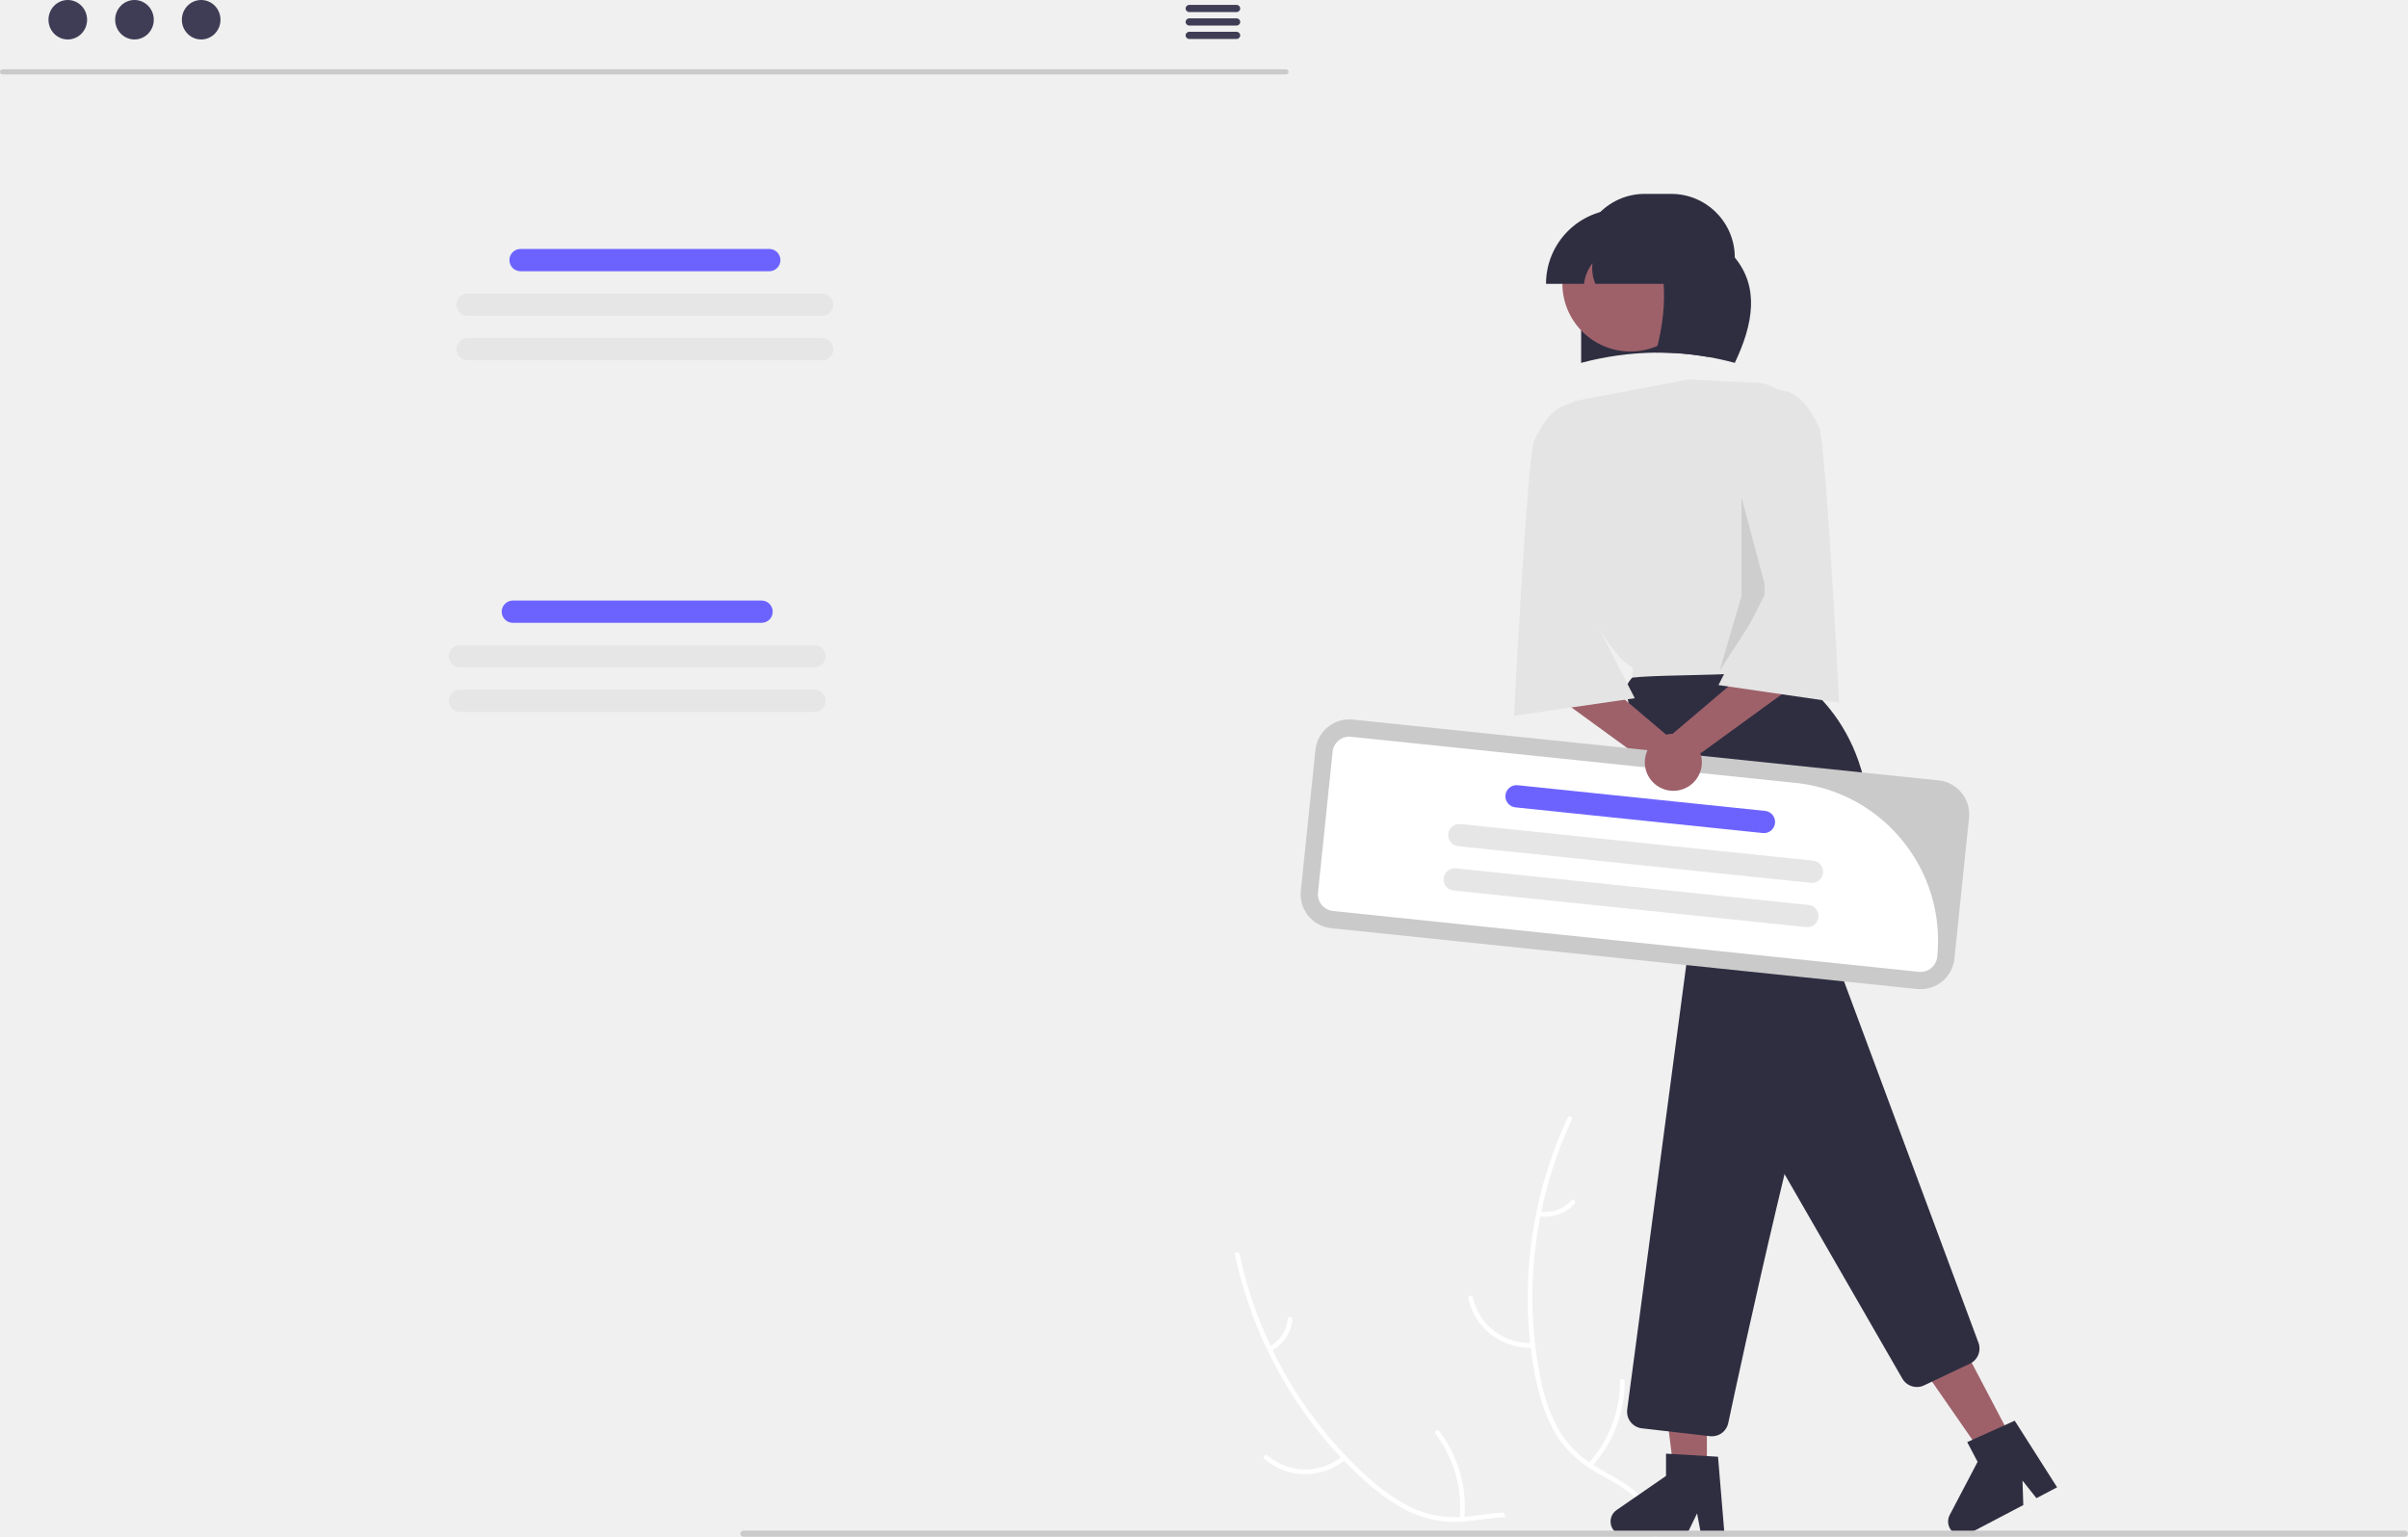
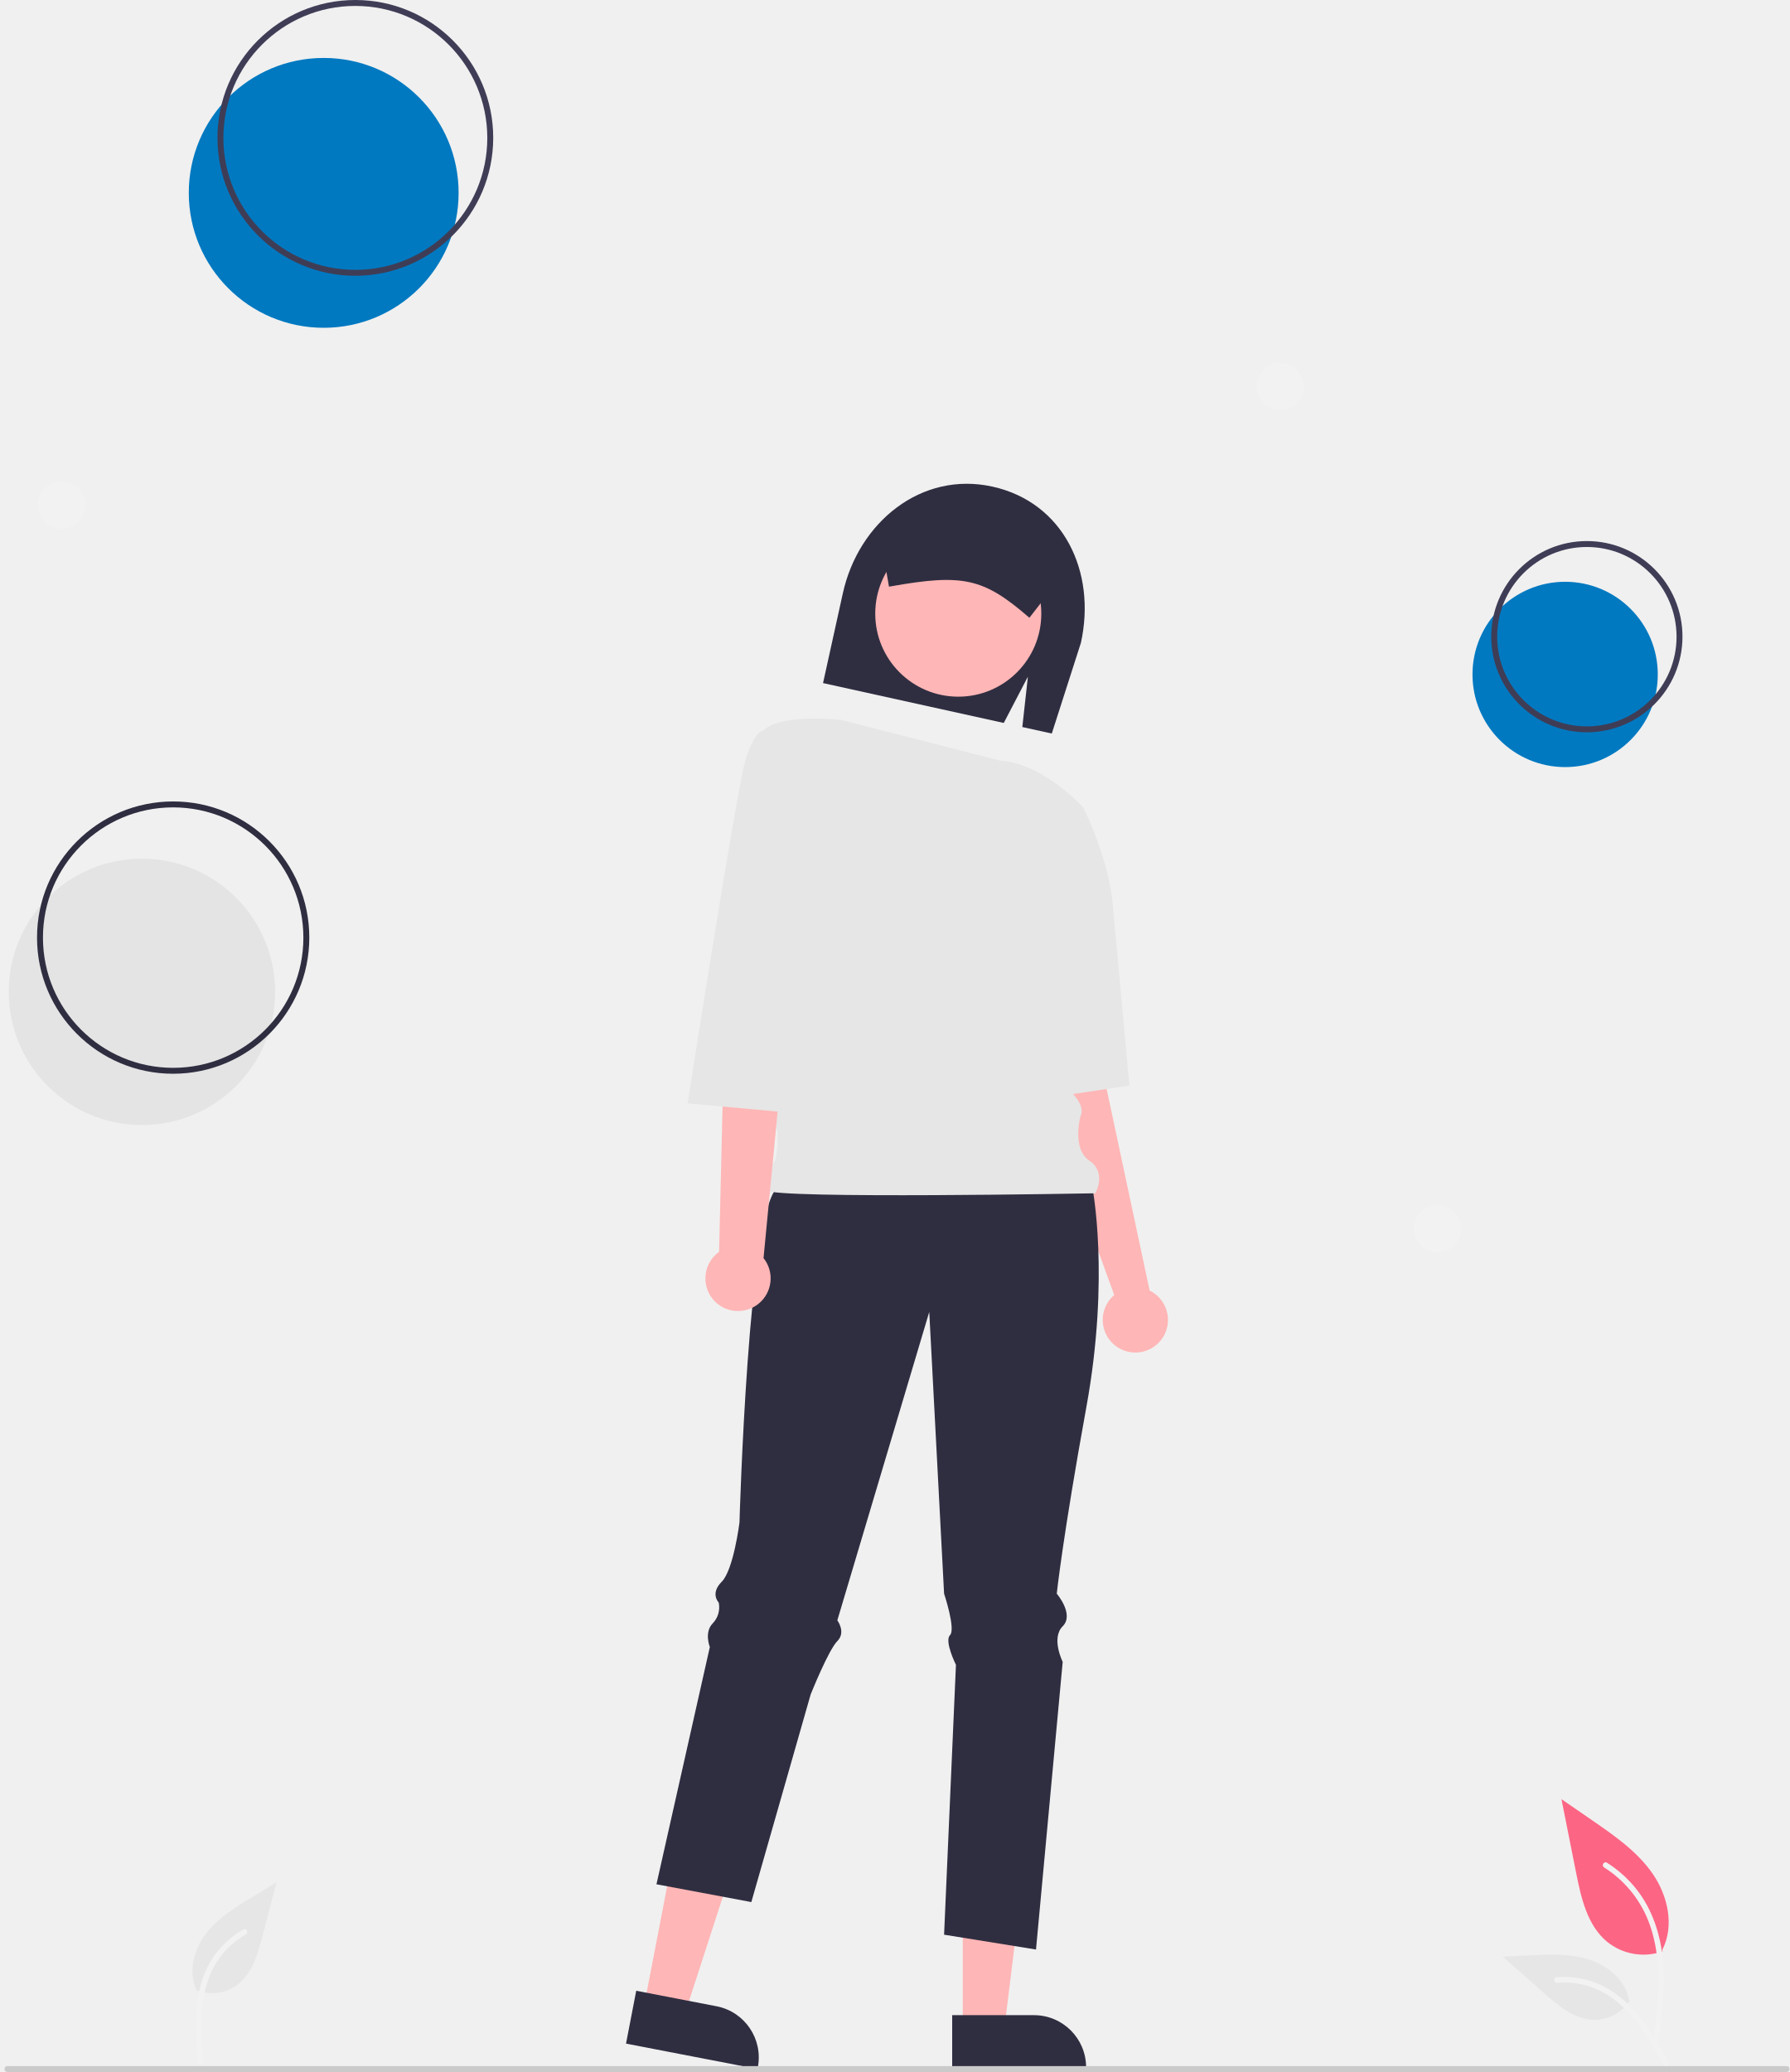
- <svg xmlns="http://www.w3.org/2000/svg" id="bdc1c1f4-829f-4fab-9d30-604059e215df" data-name="Layer 1" width="938.107" height="598.78" viewBox="0 0 938.107 598.78">
-   <path d="M768.783,749.39H646.123c-.79-.78-1.57-1.57-2.34-2.38a131.386,131.386,0,0,1-20.58-28.13c-13-23.96-18.22-51.81-10.78-77.68.19-.66.38-1.32.59-1.98.4.61.81,1.22,1.23,1.82a183.519,183.519,0,0,0,18.49,23.03c.51.56,1.04,1.12,1.58,1.67a191.551,191.551,0,0,0,57.62,40.95q7.23,3.345,14.74,6.05c3.88,1.41,7.82,2.68,11.79,3.82,16.67,4.77,35.71,8.34,45.58,22.59a32.648,32.648,0,0,1,3.98,7.86C768.313,747.79,768.563,748.59,768.783,749.39Z" transform="translate(-130.9465 -150.61)" fill="#f0f0f0" />
-   <path d="M736.503,747.01a27.057,27.057,0,0,1,2.15,2.38H736.233a25.913,25.913,0,0,0-2.42-2.38,20.876,20.876,0,0,0-9.39-4.7,30.244,30.244,0,0,0-6.84-.56c-4.54.1-9.12.95-13.6,1.46-1.13.13-2.26.23-3.38.29a40.92,40.92,0,0,1-17.21-2.43c-6.86-2.6-13.02-6.86-18.58-11.59q-5.37-4.56-10.28-9.66l-1.26-1.32a166.486,166.486,0,0,1-40.85-77.3c-.13-.55-.25-1.11-.37-1.67-.24-1.15,1.58-1.31,1.82-.17.12.56.24,1.12.37,1.68a162.409,162.409,0,0,0,11.69,34.01c.25.56.51,1.11.79,1.65a161.482,161.482,0,0,0,28.34,40.99c.11.13.23.25.36.38q4.035,4.215,8.39,8.12c5.46,4.89,11.43,9.37,18.17,12.34a39.078,39.078,0,0,0,17.68,3.21c.6-.02,1.21-.06,1.82-.11.48-.04.96-.08,1.45-.13,4.58-.49,9.2-1.35,13.83-1.54a35.694,35.694,0,0,1,6.28.26A23.599,23.599,0,0,1,736.503,747.01Z" transform="translate(-130.9465 -150.61)" fill="#fff" />
-   <path d="M655.212,719.271a24.425,24.425,0,0,1-31.628-.142c-.887-.766.261-2.181,1.15-1.414a22.617,22.617,0,0,0,29.421.072c.893-.759,1.945.729,1.057,1.484Z" transform="translate(-130.9465 -150.61)" fill="#fff" />
-   <path d="M699.609,742.298A47.078,47.078,0,0,0,690.181,709.31c-.712-.933.773-1.989,1.484-1.057A48.968,48.968,0,0,1,701.405,742.6c-.114,1.169-1.911.861-1.797-.302Z" transform="translate(-130.9465 -150.61)" fill="#fff" />
-   <path d="M625.437,675.342a13.826,13.826,0,0,0,7.213-10.958c.099-1.17,1.896-.861,1.797.302a15.493,15.493,0,0,1-7.953,12.14.942.942,0,0,1-1.271-.213.916.916,0,0,1,.213-1.271Z" transform="translate(-130.9465 -150.61)" fill="#fff" />
-   <path d="M802.313,748.64l-.55.75H721.393c-.41-.79-.82-1.58-1.22-2.38q-1.334-2.61-2.59-5.26c-.28-.58-.57-1.17-.82-1.78v-.01a177.168,177.168,0,0,1-10.09-27.21v-.01a156.154,156.154,0,0,1-3.47-15.52,130.621,130.621,0,0,1-.41-40.88c.01-.07.02-.14.03-.21,4.05-26.96,16.65-52.33,38.15-68.51.01-.01.01-.01.02-.01.55-.42,1.09-.81,1.64-1.22-.04.73-.08,1.44-.11,2.17v.04a181.846,181.846,0,0,0,.89,29.51v.01c.07.76.16,1.52.25,2.28v.01a191.988,191.988,0,0,0,21.36,67.36.01.01,0,0,0,.01.01,184.727,184.727,0,0,0,15.25,23.85c7.85,10.44,17.19,21.12,21.03,33.18.24.73.45,1.46.64,2.2C802.083,747.55,802.203,748.1,802.313,748.64Z" transform="translate(-130.9465 -150.61)" fill="#f0f0f0" />
-   <path d="M776.603,749.39h-1.86c-.04-.8-.11-1.59-.22-2.38a21.294,21.294,0,0,0-5-11.23c-4.55-5.19-11.02-8.14-16.86-11.58-.98-.58-1.94-1.18-2.87-1.81a40.73,40.73,0,0,1-12.29-12.3c-3.9-6.21-6.25-13.32-7.85-20.44a138.229,138.229,0,0,1-2.38-13.9c-.09-.6-.16-1.21-.22-1.82a166.146,166.146,0,0,1,13.94-86.32c.22-.52.46-1.04.7-1.55.49-1.06,2.04-.09,1.54.96-.24.51-.48,1.03-.71,1.54a163.265,163.265,0,0,0-11.15,34.22c-.13.6-.25,1.2-.36,1.79a161.792,161.792,0,0,0-2.06,49.77c.02.2.04.39.06.58q.705,5.79,1.82,11.5c1.42,7.19,3.49,14.36,7.08,20.79a39.027,39.027,0,0,0,12.18,13.19c.5.36,1.01.7,1.53,1.03.41.26.82.52,1.24.77,5.74,3.44,12.01,6.3,16.81,11.08a23.635,23.635,0,0,1,6.7,13.73A23.356,23.356,0,0,1,776.603,749.39Z" transform="translate(-130.9465 -150.61)" fill="#fff" />
-   <path d="M728.134,675.716a24.425,24.425,0,0,1-25.168-19.156c-.247-1.146,1.522-1.584,1.769-.437a22.617,22.617,0,0,0,23.448,17.771c1.17-.068,1.114,1.753-.049,1.821Z" transform="translate(-130.9465 -150.61)" fill="#fff" />
-   <path d="M749.718,720.832a47.078,47.078,0,0,0,12.334-32.015c-.007-1.173,1.814-1.123,1.821.049a48.968,48.968,0,0,1-12.902,33.289c-.795.865-2.044-.463-1.253-1.323Z" transform="translate(-130.9465 -150.61)" fill="#fff" />
-   <path d="M730.808,622.714a13.826,13.826,0,0,0,12.357-4.407c.784-.874,2.032.454,1.253,1.323a15.493,15.493,0,0,1-13.659,4.905.942.942,0,0,1-.886-.935.916.916,0,0,1,.935-.886Z" transform="translate(-130.9465 -150.61)" fill="#fff" />
-   <ellipse cx="26.406" cy="7.689" rx="7.522" ry="7.689" fill="#3f3d56" />
-   <ellipse cx="52.39" cy="7.689" rx="7.522" ry="7.689" fill="#3f3d56" />
-   <ellipse cx="78.375" cy="7.689" rx="7.522" ry="7.689" fill="#3f3d56" />
-   <path d="M612.705,155.313H594.242a1.398,1.398,0,0,1,0-2.796h18.462a1.398,1.398,0,0,1,0,2.796Z" transform="translate(-130.9465 -150.61)" fill="#3f3d56" />
-   <path d="M612.705,160.556H594.242a1.398,1.398,0,0,1,0-2.796h18.462a1.398,1.398,0,0,1,0,2.796Z" transform="translate(-130.9465 -150.61)" fill="#3f3d56" />
-   <path d="M612.705,165.799H594.242a1.398,1.398,0,0,1,0-2.796h18.462a1.398,1.398,0,0,1,0,2.796Z" transform="translate(-130.9465 -150.61)" fill="#3f3d56" />
-   <path d="M631.957,179.61H131.946a1,1,0,0,1,0-2H631.957a1,1,0,0,1,0,2Z" transform="translate(-130.9465 -150.61)" fill="#cacaca" />
-   <rect x="195.455" y="234.008" width="105.582" height="8.678" rx="4.339" fill="#6c63ff" />
-   <rect x="174.845" y="251.363" width="146.802" height="8.678" rx="4.339" fill="#e6e6e6" />
-   <rect x="174.845" y="268.719" width="146.802" height="8.678" rx="4.339" fill="#e6e6e6" />
-   <rect x="198.455" y="97.008" width="105.582" height="8.678" rx="4.339" fill="#6c63ff" />
-   <rect x="177.845" y="114.363" width="146.802" height="8.678" rx="4.339" fill="#e6e6e6" />
-   <rect x="177.845" y="131.719" width="146.802" height="8.678" rx="4.339" fill="#e6e6e6" />
-   <polygon points="664.967 573.936 652.149 573.936 646.052 524.497 664.969 524.498 664.967 573.936" fill="#9e616a" />
-   <path d="M802.808,748.883h-9.095l-1.623-8.587-4.158,8.587H763.81a5.422,5.422,0,0,1-3.081-9.885L779.992,725.695v-8.681l20.262,1.209Z" transform="translate(-130.9465 -150.61)" fill="#2f2e41" />
-   <polygon points="783.988 561.181 772.64 567.139 744.258 526.202 761.008 517.408 783.988 561.181" fill="#9e616a" />
-   <path d="M932.353,730.133l-8.053,4.228-5.429-6.848.311,9.535-21.357,11.214a5.422,5.422,0,0,1-7.323-7.319l10.871-20.734-4.036-7.686,18.501-8.348Z" transform="translate(-130.9465 -150.61)" fill="#2f2e41" />
-   <path d="M746.927,250.954v41.047a118.038,118.038,0,0,1,29.075-3.994,110.763,110.763,0,0,1,20.524,1.71q5.067.885,10.262,2.283c7.26-15.264,9.552-29.443,0-41.047a24.795,24.795,0,0,0-24.799-24.799H771.726A24.795,24.795,0,0,0,746.927,250.954Z" transform="translate(-130.9465 -150.61)" fill="#2f2e41" />
-   <path d="M872.054,687.776,809.29,578.795a6.52,6.52,0,0,1,.07-6.583l26.722-44.537a6.513,6.513,0,0,1,11.711,1.138l53.943,145.039a6.489,6.489,0,0,1-3.338,8.099l-17.902,8.479a6.455,6.455,0,0,1-2.764.621A6.545,6.545,0,0,1,872.054,687.776Z" transform="translate(-130.9465 -150.61)" fill="#2f2e41" />
-   <path d="M797.124,710.214l-26.541-3.062a6.515,6.515,0,0,1-5.71-7.329l23.688-178.353a5.071,5.071,0,0,0-.099-1.862l-23.809-98.229a6.438,6.438,0,0,1,1.019-5.309c3.692-5.09,16.342-16.952,53.971-17.176h.041a6.537,6.537,0,0,1,5.946,3.822l5.02,11.042a5.088,5.088,0,0,0,1.694,2.045c6.909,4.891,40.379,32.342,20.726,92.609-19.316,59.236-44.064,174.235-48.829,196.687a6.479,6.479,0,0,1-6.352,5.158A6.657,6.657,0,0,1,797.124,710.214Z" transform="translate(-130.9465 -150.61)" fill="#2f2e41" />
-   <circle cx="635.171" cy="110.442" r="26.51" fill="#9e616a" />
-   <path d="M766.782,414.644l.291-3.942c-.205-.103-.41-.214-.624-.342-11.895-6.898-26.988-42.288-36.462-67.327a28.734,28.734,0,0,1,13.629-35.64l.005-.003a1.388,1.388,0,0,0,.585-.489l43.744-8.301a1.388,1.388,0,0,1,.597-.104l26.801,1.292A16.441,16.441,0,0,1,830.58,312.525l8.703,73.542c.03.133-.344,1.602-.276,1.72.117.202.333.575.643,1.108.812,1.402,2.849,10.862,4.764,14.274C840.233,415.874,785.408,412.577,766.782,414.644Z" transform="translate(-130.9465 -150.61)" fill="#e4e4e4" />
-   <polygon points="678.456 193.818 688.718 232.3 669.905 261.375 678.456 232.3 678.456 193.818" opacity="0.1" style="isolation:isolate" />
-   <path d="M737.042,421.819l37.626,27.365,12.827-5.986L759.276,419.254Z" transform="translate(-130.9465 -150.61)" fill="#9e616a" />
-   <path d="M749.869,387.613l17.958,35.061-47.033,6.841s5.131-100.052,7.696-106.893a41.619,41.619,0,0,1,5.365-9.033,14.99,14.99,0,0,1,16.014-5.504h0Z" transform="translate(-130.9465 -150.61)" fill="#e4e4e4" />
-   <circle cx="654.462" cy="302.159" r="11.117" fill="#9e616a" />
-   <path d="M886.223,454.695,657.979,430.993a13.265,13.265,0,0,0-14.564,11.824l-5.7,54.893a13.265,13.265,0,0,0,11.824,14.564l3.35.348,17.263,1.793,207.63,21.561a13.265,13.265,0,0,0,14.564-11.824l5.7-54.893A13.265,13.265,0,0,0,886.223,454.695Z" transform="translate(-130.9465 -150.61)" fill="#cacaca" />
-   <path d="M878.478,529.28,650.234,505.578a6.54,6.54,0,0,1-5.823-7.173l5.7-54.893a6.54,6.54,0,0,1,7.173-5.823l173.351,18.002a61.791,61.791,0,0,1,55.015,67.767A6.54,6.54,0,0,1,878.478,529.28Z" transform="translate(-130.9465 -150.61)" fill="#fff" />
-   <rect x="717.16" y="461.547" width="105.582" height="8.678" rx="4.339" transform="translate(-78.70748 -227.6455) rotate(5.92859)" fill="#6c63ff" />
-   <rect x="694.757" y="478.81" width="146.802" height="8.678" rx="4.339" transform="translate(-76.93398 -227.368) rotate(5.92859)" fill="#e6e6e6" />
-   <rect x="692.964" y="496.073" width="146.802" height="8.678" rx="4.339" transform="translate(-75.16048 -227.0905) rotate(5.92859)" fill="#e6e6e6" />
-   <path d="M808.975,414.123l-28.22,23.944,12.827,5.986L831.209,416.688Z" transform="translate(-130.9465 -150.61)" fill="#9e616a" />
-   <path d="M818.382,302.954h0a14.99,14.99,0,0,1,16.014,5.504,41.619,41.619,0,0,1,5.365,9.033c2.565,6.841,7.696,106.893,7.696,106.893l-47.033-6.841,17.958-35.061Z" transform="translate(-130.9465 -150.61)" fill="#e4e4e4" />
-   <circle cx="651.896" cy="297.028" r="11.117" fill="#9e616a" />
-   <path d="M762.319,232.141h30.785v14.537h3.421v43.039a110.763,110.763,0,0,0-20.524-1.71c2.731-10.085,3.633-18.936,3.059-26.792H752.491a15.592,15.592,0,0,1-1.146-8.043,16.205,16.205,0,0,0-3.302,8.043H733.244v-0A29.075,29.075,0,0,1,762.319,232.141Z" transform="translate(-130.9465 -150.61)" fill="#2f2e41" />
-   <path d="M1069.054,748.2a1.187,1.187,0,0,1-1.19,1.19H420.574a1.19,1.19,0,0,1,0-2.38h647.29A1.187,1.187,0,0,1,1069.054,748.2Z" transform="translate(-130.9465 -150.61)" fill="#cacaca" />
-   <circle cx="78.407" cy="119.064" r="15" fill="#f0f0f0" />
-   <circle cx="78.407" cy="261" r="15" fill="#f0f0f0" />
-   <circle cx="467.407" cy="312" r="15" fill="#f0f0f0" />
+ <svg xmlns="http://www.w3.org/2000/svg" id="a4b1c2bf-bae1-4f81-84c5-1247d9d08076" data-name="Layer 1" width="603.502" height="698.685" viewBox="0 0 603.502 698.685">
+   <path d="M392.057,383.62c-30.666-30.188-43.617-61.682-36.47-88.679,9.172-34.645,49.918-58.599,111.791-65.72l.229,1.987C406.594,238.23,366.47,261.646,357.52,295.453c-6.956,26.273,5.808,57.079,35.94,86.742Z" transform="translate(-298.249 -100.6575)" fill="#f0f0f0" />
+   <path d="M687.927,490.778c-38.272,0-79.862-5.688-121.173-16.624-51.086-13.524-97.926-33.938-135.457-59.035l1.111-1.662c37.35,24.975,83.983,45.295,134.857,58.763C613.241,484.393,659.56,490.032,701.2,488.544l.072,1.998Q694.676,490.779,687.927,490.778Z" transform="translate(-298.249 -100.6575)" fill="#f0f0f0" />
+   <path d="M775.729,478.201l-.641-1.895c34.229-11.573,55.639-30.216,61.913-53.916,7.976-30.127-9.352-65.088-48.79-98.443-39.64-33.524-96.801-61.34-160.956-78.324l.512-1.934c64.436,17.059,121.875,45.019,161.735,78.731,40.062,33.881,57.617,69.566,49.433,100.481C832.481,447.282,810.624,466.403,775.729,478.201Z" transform="translate(-298.249 -100.6575)" fill="#f0f0f0" />
+   <path d="M461.422,491.614C386.219,458.261,328.269,414.989,298.249,369.769l1.666-1.106c29.813,44.907,87.459,87.923,162.318,121.124Z" transform="translate(-298.249 -100.6575)" fill="#f0f0f0" />
+   <path d="M725.831,549.396q-11.635,0-23.668-.52l.086-1.998c59.864,2.592,112.684-4.572,152.758-20.722l.748,1.855C820.796,542.099,776.24,549.396,725.831,549.396Z" transform="translate(-298.249 -100.6575)" fill="#f0f0f0" />
+   <path d="M682.197,231.015c-12.43-4.047-25.215-7.815-38-11.2C570.623,200.337,498.299,193.422,435.041,199.82l-.201-1.99c63.494-6.419,136.065.513,209.868,20.052,12.821,3.395,25.643,7.173,38.107,11.232Z" transform="translate(-298.249 -100.6575)" fill="#f0f0f0" />
+   <g id="bbad7e70-54c1-4048-8571-53dfc253e7d3" data-name="Group 221">
+     <path id="e6543f03-6856-4626-b447-7ad17e389386" data-name="Path 2938" d="M647.634,414.039l17-2,6,52,15.319,71.808a11,11,0,1,1-11.933,1.5l-15.386-42.308Z" transform="translate(-298.249 -100.6575)" fill="#ffb6b6" />
+     <path id="a8e9f012-3ce0-42b4-b439-9edf0233d80f" data-name="Path 2939" d="M622.938,784.753h14.006l6.664-54.025H622.936Z" transform="translate(-298.249 -100.6575)" fill="#ffb6b6" />
+     <path id="e9c22397-9f37-4a94-b9fa-bf98e0f42746" data-name="Path 2940" d="M619.366,798.327h45.162v-.571a17.579,17.579,0,0,0-17.577-17.578H619.366Z" transform="translate(-298.249 -100.6575)" fill="#2f2e41" />
+     <path id="b7d3ba35-1ee3-49cd-b9bb-0cba86735b51" data-name="Path 2941" d="M515.448,777.114l13.752,2.655,16.788-51.78-20.3-3.919Z" transform="translate(-298.249 -100.6575)" fill="#ffb6b6" />
+     <path id="bb63555a-fca9-4d1a-a242-34813a5c4184" data-name="Path 2942" d="M509.37,789.767l44.343,8.563.108-.561a17.58,17.58,0,0,0-13.926-20.593h0l-27.083-5.23Z" transform="translate(-298.249 -100.6575)" fill="#2f2e41" />
+     <path id="eed23308-5508-4367-8d9d-22bce5e6988e" data-name="Path 2943" d="M644.9,328.826l-8.138,15.614-60.951-13.443,6.677-30.273c5.285-23.962,26.472-41.267,50.434-35.982s35.142,28.705,29.857,52.667l-9.822,30.6-9.938-2.192Z" transform="translate(-298.249 -100.6575)" fill="#2f2e41" />
+     <path id="a7094819-b1c3-4363-af89-8f04b947cfd4" data-name="Path 2944" d="M666.634,501.04s6,30-2,74-10,63-10,63,6,7,2,11,0,12,0,12l-9,97-31-5,4-91s-4-8-2-10-2-14-2-14l-5-95-31,104s3,4,0,7-9,18-9,18l-20,70-32-6,18-80s-2-5,1-8a7.834,7.834,0,0,0,2-7s-3-3,1-7,6-20,6-20,3-107,13-113S666.634,501.04,666.634,501.04Z" transform="translate(-298.249 -100.6575)" fill="#2f2e41" />
+     <circle id="b35558a4-54cf-4578-acfb-d2483d07ae53" data-name="Ellipse 569" cx="323.168" cy="206.921" r="28" fill="#ffb6b6" />
+     <path id="b60d66b8-5b96-43ca-ac3b-c454927d6af1" data-name="Path 2945" d="M581.957,343.42s-20.324-2.381-26.324,3.619l6,121s-4,3-2,10a28.568,28.568,0,0,1,0,14s-6,7-3,10,111,1,111,1,4-7-2-11-3-15-3-15,2-3-3-8-9-46-9-46l13-50s-13.086-14.771-28.043-15.885Z" transform="translate(-298.249 -100.6575)" fill="#e6e6e6" />
+     <path id="a6863ad0-c3b7-47b5-abfe-317a886379ae" data-name="Path 2946" d="M648.139,373.726l15.493-.688s9,18,10,34l5.507,59.688-35.507,5.312Z" transform="translate(-298.249 -100.6575)" fill="#e6e6e6" />
+     <path id="eb1655c0-6c01-4103-90ca-71645fb1b888" data-name="Path 2947" d="M645.406,308.967l10.4-13.382a10.911,10.911,0,0,0-8.282-12.969l-39.292-8.667a10.912,10.912,0,0,0-12.97,8.282l-.022.1,2.814,16.159.494-.088c24.385-4.348,31.331-2.818,46.459,10.226Z" transform="translate(-298.249 -100.6575)" fill="#2f2e41" />
+     <path id="a3ae8b48-9817-427a-b27e-d3c5fb280df5" data-name="Path 2948" d="M540.758,522.78l1.875-78.74,2-56,24,3-12.889,133.845a11,11,0,1,1-15.458-1.751q.231-.184.471-.355Z" transform="translate(-298.249 -100.6575)" fill="#ffb6b6" />
+     <path id="bf899f35-5185-49c6-a976-989f7d88d896" data-name="Path 2949" d="M573.14,348.726l-17.507-1.688s-3,0-6,10-19.492,115.688-19.492,115.688l36.493,3.312Z" transform="translate(-298.249 -100.6575)" fill="#e6e6e6" />
+   </g>
+   <circle id="a77c82a3-415d-4caa-9233-e32e1db91aa5" data-name="Ellipse 563" cx="109.166" cy="65.035" r="45.498" fill="#0079c1" />
+   <path d="M418.087,193.654a46.498,46.498,0,1,1,46.498-46.498A46.551,46.551,0,0,1,418.087,193.654Zm0-90.996a44.498,44.498,0,1,0,44.498,44.498A44.549,44.549,0,0,0,418.087,102.658Z" transform="translate(-298.249 -100.6575)" fill="#3f3d56" />
+   <circle id="e13cd765-b4c0-4534-a541-c81d5c839cfa" data-name="Ellipse 565" cx="527.83" cy="227.42" r="31.244" fill="#0079c1" />
+   <path d="M833.408,347.593a32.244,32.244,0,1,1,32.244-32.244A32.281,32.281,0,0,1,833.408,347.593Zm0-62.488a30.244,30.244,0,1,0,30.244,30.244A30.278,30.278,0,0,0,833.408,285.104Z" transform="translate(-298.249 -100.6575)" fill="#3f3d56" />
+   <path id="a4825862-e3c0-4f67-a867-5c70b57c4b38" data-name="Path 2960" d="M900.751,799.342h-600a1,1,0,1,1,0-2h600a1,1,0,0,1,0,2Z" transform="translate(-298.249 -100.6575)" fill="#cacaca" />
+   <g id="ad49f613-e65c-4395-95a8-c9f49d448c92" data-name="Group 58">
+     <path id="e21cbd7f-6a34-4573-9922-b718acbf24d5" data-name="Path 438" d="M858.947,758.669a19.474,19.474,0,0,1-18.806-3.313c-6.587-5.528-8.652-14.637-10.332-23.07l-4.97-24.945,10.405,7.165c7.483,5.152,15.134,10.47,20.316,17.933s7.443,17.651,3.28,25.727" transform="translate(-298.249 -100.6575)" fill="#fd6584" />
+     <path id="e5a55c2f-9c89-4a0d-9ef5-f99d8e189481" data-name="Path 439" d="M857.34,790.606c1.31-9.542,2.657-19.206,1.738-28.85-.816-8.565-3.429-16.93-8.749-23.789a39.574,39.574,0,0,0-10.153-9.2c-1.015-.641-1.95.968-.939,1.606a37.622,37.622,0,0,1,14.881,17.956c3.24,8.241,3.76,17.224,3.2,25.978-.338,5.294-1.053,10.553-1.774,15.806a.964.964,0,0,0,.65,1.144.936.936,0,0,0,1.144-.65Z" transform="translate(-298.249 -100.6575)" fill="#f2f2f2" />
+     <path id="a182c25b-15e9-4348-af44-ff101716c489" data-name="Path 442" d="M847.913,775.296a14.336,14.336,0,0,1-12.491,6.447c-6.323-.3-11.595-4.713-16.34-8.9l-14.035-12.396,9.289-.444c6.68-.32,13.533-.618,19.9,1.442s12.231,7.018,13.394,13.6" transform="translate(-298.249 -100.6575)" fill="#e6e6e6" />
+     <path id="ea11e70e-c6f0-4207-831b-ce461eb0c24e" data-name="Path 443" d="M861.042,796.091c-6.3-11.156-13.618-23.555-26.685-27.518a29.779,29.779,0,0,0-11.224-1.159c-1.192.1-.894,1.94.3,1.837a27.665,27.665,0,0,1,17.912,4.739c5.051,3.438,8.983,8.217,12.311,13.286,2.039,3.1,3.865,6.341,5.691,9.573C859.926,797.882,861.632,797.136,861.042,796.091Z" transform="translate(-298.249 -100.6575)" fill="#f2f2f2" />
+   </g>
+   <g id="bcae903b-776e-4e7d-aa16-aa55af489a01" data-name="Group 222">
+     <path id="fba3f824-2ab6-48f4-ae6c-7019c6fad5c9" data-name="Path 2961" d="M364.248,771.657a14.336,14.336,0,0,0,13.961-1.64c5.074-3.784,6.976-10.391,8.57-16.516l4.707-18.121-7.949,4.826c-5.717,3.47-11.565,7.055-15.691,12.323s-6.214,12.651-3.495,18.764" transform="translate(-298.249 -100.6575)" fill="#e6e6e6" />
+     <path id="bb0190e0-55f3-4399-babc-847ce9a60ec5" data-name="Path 2962" d="M364.992,796.239c-1.015-12.772-1.882-27.143,6.735-37.736a29.779,29.779,0,0,1,8.658-7.238c1.044-.584,1.826,1.108.779,1.691a27.664,27.664,0,0,0-12.2,13.945c-2.265,5.675-2.852,11.835-2.777,17.899.043,3.71.342,7.418.635,11.119C366.918,797.098,365.087,797.434,364.992,796.239Z" transform="translate(-298.249 -100.6575)" fill="#f2f2f2" />
+   </g>
+   <circle id="bcc2575f-245f-418e-a0ee-03c1b2774ade" data-name="Ellipse 567" cx="47.865" cy="334.46" r="44.913" fill="#e4e4e4" />
+   <path d="M356.649,462.733a45.913,45.913,0,1,1,45.913-45.913A45.965,45.965,0,0,1,356.649,462.733Zm0-89.826A43.913,43.913,0,1,0,400.562,416.821,43.963,43.963,0,0,0,356.649,372.908Z" transform="translate(-298.249 -100.6575)" fill="#2f2e41" />
+   <circle cx="20.751" cy="170.342" r="8" fill="#f2f2f2" />
+   <circle cx="431.751" cy="130.342" r="8" fill="#f2f2f2" />
+   <circle cx="484.751" cy="414.342" r="8" fill="#f2f2f2" />
</svg>
